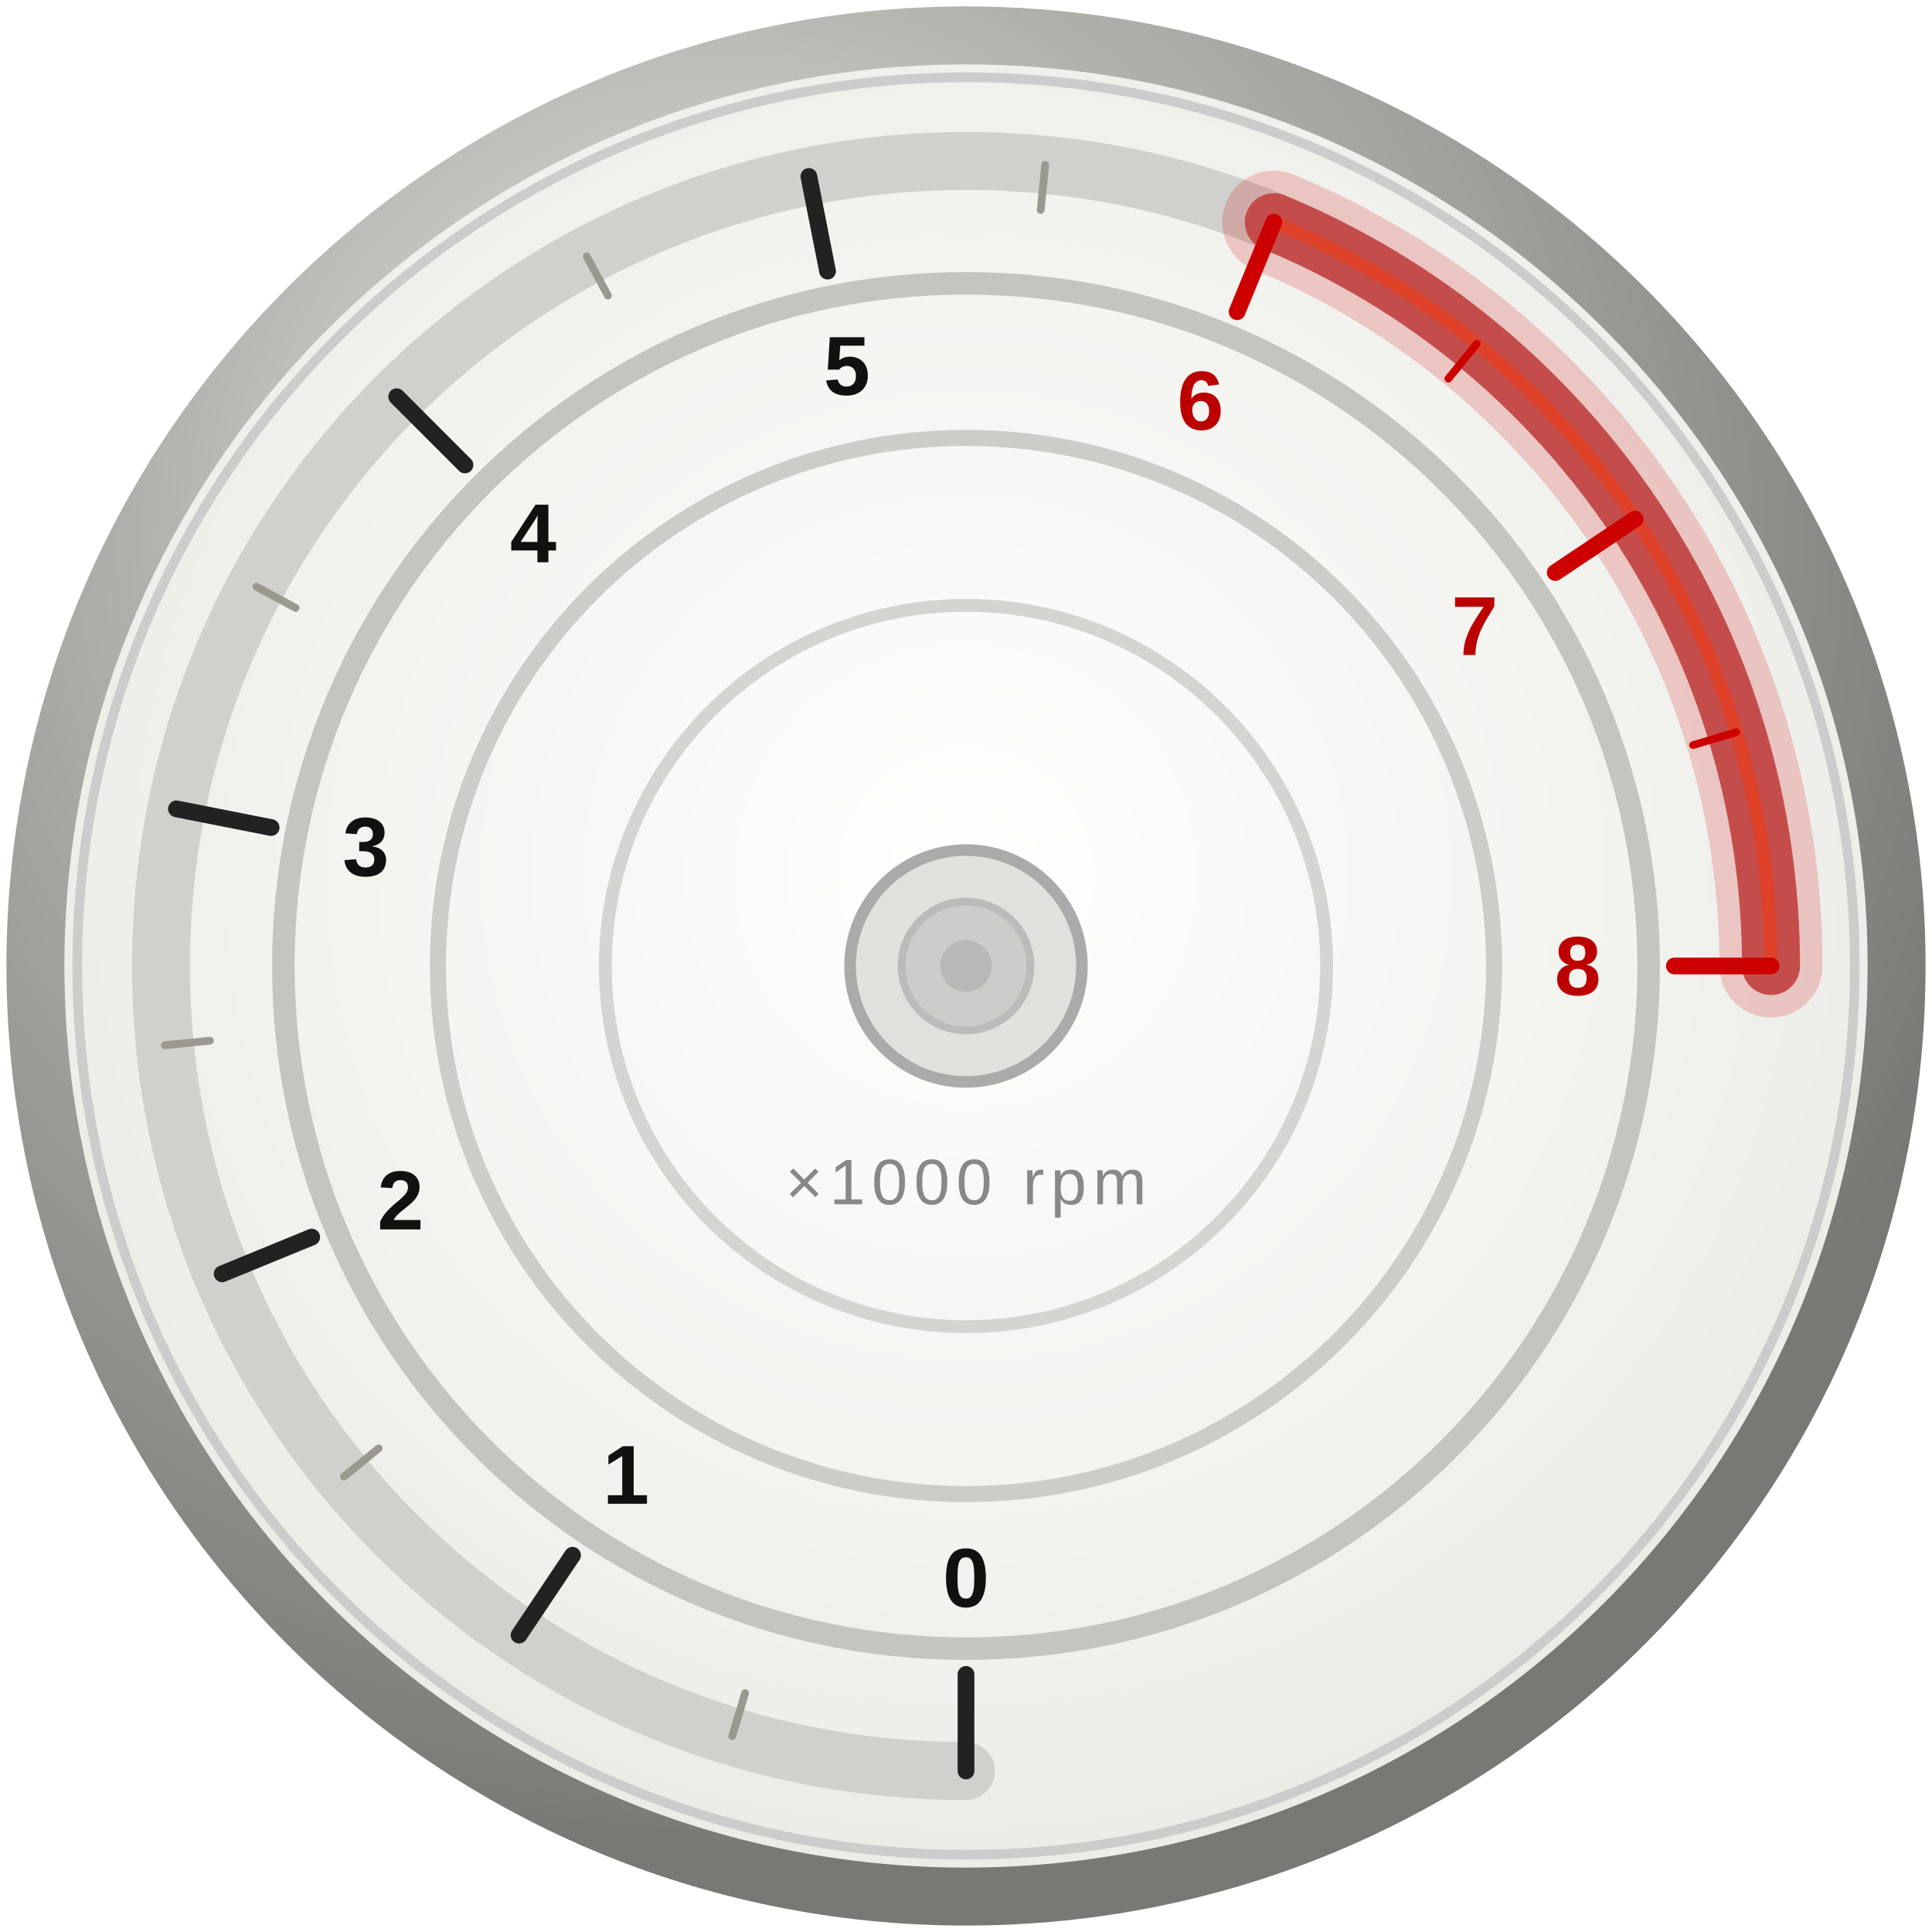
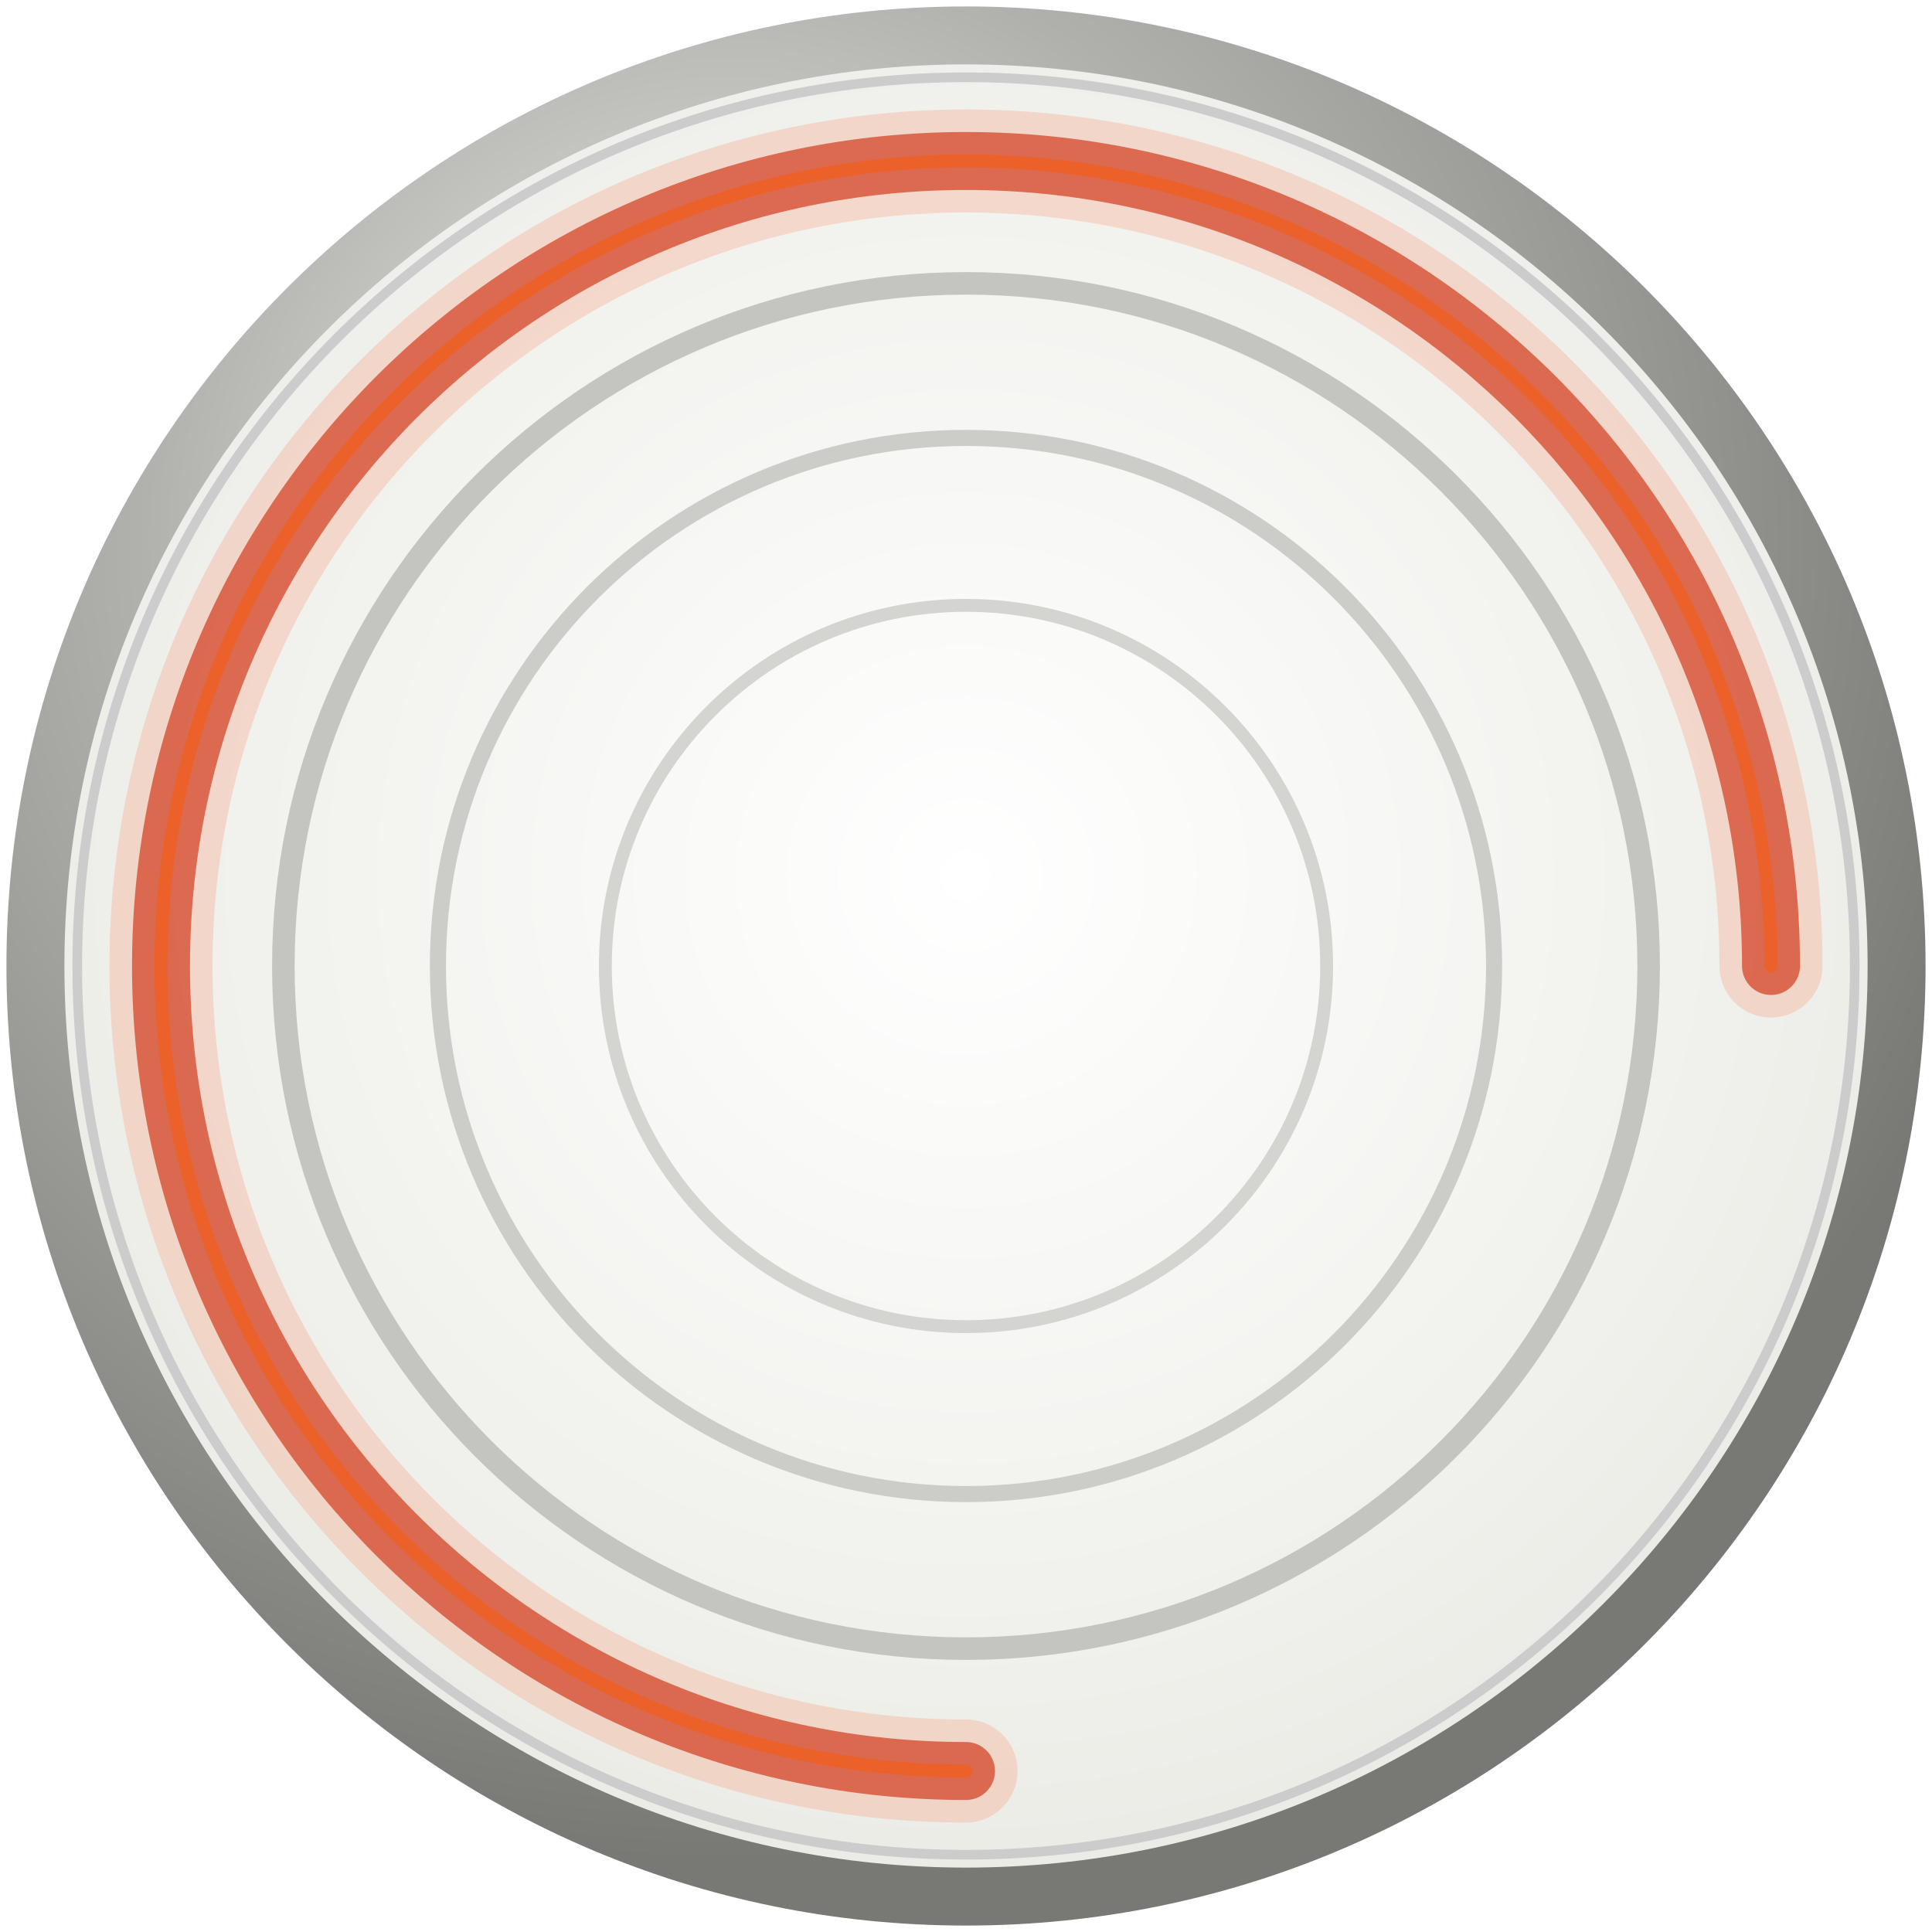
<svg xmlns="http://www.w3.org/2000/svg" width="300" height="300" viewBox="0 0 300 300">
  <defs>
    <radialGradient id="bgG" cx="50%" cy="45%" r="65%">
      <stop offset="0%" stop-color="#ffffff" />
      <stop offset="100%" stop-color="#e8e8e2" />
    </radialGradient>
    <radialGradient id="bzG" cx="38%" cy="28%" r="68%">
      <stop offset="0%" stop-color="#f0f0ee" />
      <stop offset="45%" stop-color="#b0b0ac" />
      <stop offset="100%" stop-color="#787874" />
    </radialGradient>
  </defs>
  <circle cx="150" cy="150" r="149" fill="url(#bzG)" />
  <circle cx="150" cy="150" r="140" fill="url(#bgG)" />
  <circle cx="150" cy="150" r="138" fill="none" stroke="#cccccc" stroke-width="1.5" />
  <circle cx="150" cy="150" r="106" fill="none" stroke="#c4c4c0" stroke-width="3.5" />
  <circle cx="150" cy="150" r="82" fill="none" stroke="#ccccc8" stroke-width="2.5" />
  <circle cx="150" cy="150" r="56" fill="none" stroke="#d4d4d0" stroke-width="2" />
-   <path d="M 150,275 A 125,125 0 1,1 275,150" fill="none" stroke="#d0d0cc" stroke-width="9" stroke-linecap="round" />
-   <path d="M 197.8,34.5 A 125,125 0 0,1 275,150" fill="none" stroke="#cc0000" stroke-width="16" stroke-linecap="round" opacity="0.18" />
-   <path d="M 197.8,34.5 A 125,125 0 0,1 275,150" fill="none" stroke="#bb0000" stroke-width="9" stroke-linecap="round" opacity="0.55" />
-   <path d="M 197.8,34.5 A 125,125 0 0,1 275,150" fill="none" stroke="#ff3300" stroke-width="2" stroke-linecap="round" opacity="0.45" />
-   <line x1="150.0" y1="275.0" x2="150.0" y2="260.0" stroke="#222222" stroke-width="2.6" stroke-linecap="round" />
-   <line x1="80.6" y1="253.9" x2="88.9" y2="241.5" stroke="#222222" stroke-width="2.6" stroke-linecap="round" />
-   <line x1="34.5" y1="197.8" x2="48.4" y2="192.1" stroke="#222222" stroke-width="2.6" stroke-linecap="round" />
-   <line x1="27.4" y1="125.6" x2="42.1" y2="128.5" stroke="#222222" stroke-width="2.6" stroke-linecap="round" />
-   <line x1="61.6" y1="61.6" x2="72.2" y2="72.2" stroke="#222222" stroke-width="2.6" stroke-linecap="round" />
-   <line x1="125.6" y1="27.4" x2="128.5" y2="42.1" stroke="#222222" stroke-width="2.6" stroke-linecap="round" />
-   <line x1="197.8" y1="34.5" x2="192.1" y2="48.4" stroke="#cc0000" stroke-width="2.6" stroke-linecap="round" />
-   <line x1="253.9" y1="80.6" x2="241.5" y2="88.9" stroke="#cc0000" stroke-width="2.6" stroke-linecap="round" />
-   <line x1="275.0" y1="150.0" x2="260.0" y2="150.0" stroke="#cc0000" stroke-width="2.6" stroke-linecap="round" />
-   <line x1="113.7" y1="269.6" x2="115.7" y2="262.9" stroke="#999990" stroke-width="1.2" stroke-linecap="round" />
-   <line x1="53.4" y1="229.3" x2="58.8" y2="224.9" stroke="#999990" stroke-width="1.2" stroke-linecap="round" />
-   <line x1="25.6" y1="162.3" x2="32.6" y2="161.6" stroke="#999990" stroke-width="1.2" stroke-linecap="round" />
-   <line x1="39.8" y1="91.1" x2="45.9" y2="94.4" stroke="#999990" stroke-width="1.2" stroke-linecap="round" />
-   <line x1="91.1" y1="39.8" x2="94.4" y2="45.9" stroke="#999990" stroke-width="1.2" stroke-linecap="round" />
-   <line x1="162.3" y1="25.6" x2="161.6" y2="32.6" stroke="#999990" stroke-width="1.2" stroke-linecap="round" />
-   <line x1="229.3" y1="53.4" x2="224.9" y2="58.8" stroke="#cc0000" stroke-width="1.2" stroke-linecap="round" />
-   <line x1="269.6" y1="113.7" x2="262.9" y2="115.7" stroke="#cc0000" stroke-width="1.2" stroke-linecap="round" />
-   <text x="150.0" y="245.0" text-anchor="middle" dominant-baseline="central" fill="#111111" font-size="13" font-family="Arial,Helvetica,sans-serif" font-weight="bold">0</text>
-   <text x="97.2" y="229.0" text-anchor="middle" dominant-baseline="central" fill="#111111" font-size="13" font-family="Arial,Helvetica,sans-serif" font-weight="bold">1</text>
-   <text x="62.2" y="186.4" text-anchor="middle" dominant-baseline="central" fill="#111111" font-size="13" font-family="Arial,Helvetica,sans-serif" font-weight="bold">2</text>
-   <text x="56.8" y="131.5" text-anchor="middle" dominant-baseline="central" fill="#111111" font-size="13" font-family="Arial,Helvetica,sans-serif" font-weight="bold">3</text>
-   <text x="82.8" y="82.8" text-anchor="middle" dominant-baseline="central" fill="#111111" font-size="13" font-family="Arial,Helvetica,sans-serif" font-weight="bold">4</text>
-   <text x="131.5" y="56.8" text-anchor="middle" dominant-baseline="central" fill="#111111" font-size="13" font-family="Arial,Helvetica,sans-serif" font-weight="bold">5</text>
-   <text x="186.4" y="62.2" text-anchor="middle" dominant-baseline="central" fill="#bb0000" font-size="13" font-family="Arial,Helvetica,sans-serif" font-weight="bold">6</text>
-   <text x="229.0" y="97.2" text-anchor="middle" dominant-baseline="central" fill="#bb0000" font-size="13" font-family="Arial,Helvetica,sans-serif" font-weight="bold">7</text>
-   <text x="245.0" y="150.0" text-anchor="middle" dominant-baseline="central" fill="#bb0000" font-size="13" font-family="Arial,Helvetica,sans-serif" font-weight="bold">8</text>
-   <text x="150" y="187" text-anchor="middle" fill="#888884" font-size="10" font-family="Arial,Helvetica,sans-serif" letter-spacing="1">×1000 rpm</text>
-   <circle cx="150" cy="150" r="18" fill="#e0e0dc" stroke="#aaaaaa" stroke-width="1.8" />
-   <circle cx="150" cy="150" r="10" fill="#ccccca" stroke="#bbbbbb" stroke-width="1.2" />
-   <circle cx="150" cy="150" r="4" fill="#b8b8b8" />
+   <path d="M 150,275 A 125,125 0 1,1 275,150" fill="none" stroke="#ff4400" stroke-width="16" stroke-linecap="round" opacity="0.15" />
+   <path d="M 150,275 A 125,125 0 1,1 275,150" fill="none" stroke="#cc2200" stroke-width="9" stroke-linecap="round" opacity="0.60" />
+   <path d="M 150,275 A 125,125 0 1,1 275,150" fill="none" stroke="#ff5500" stroke-width="2" stroke-linecap="round" opacity="0.48" />
</svg>
